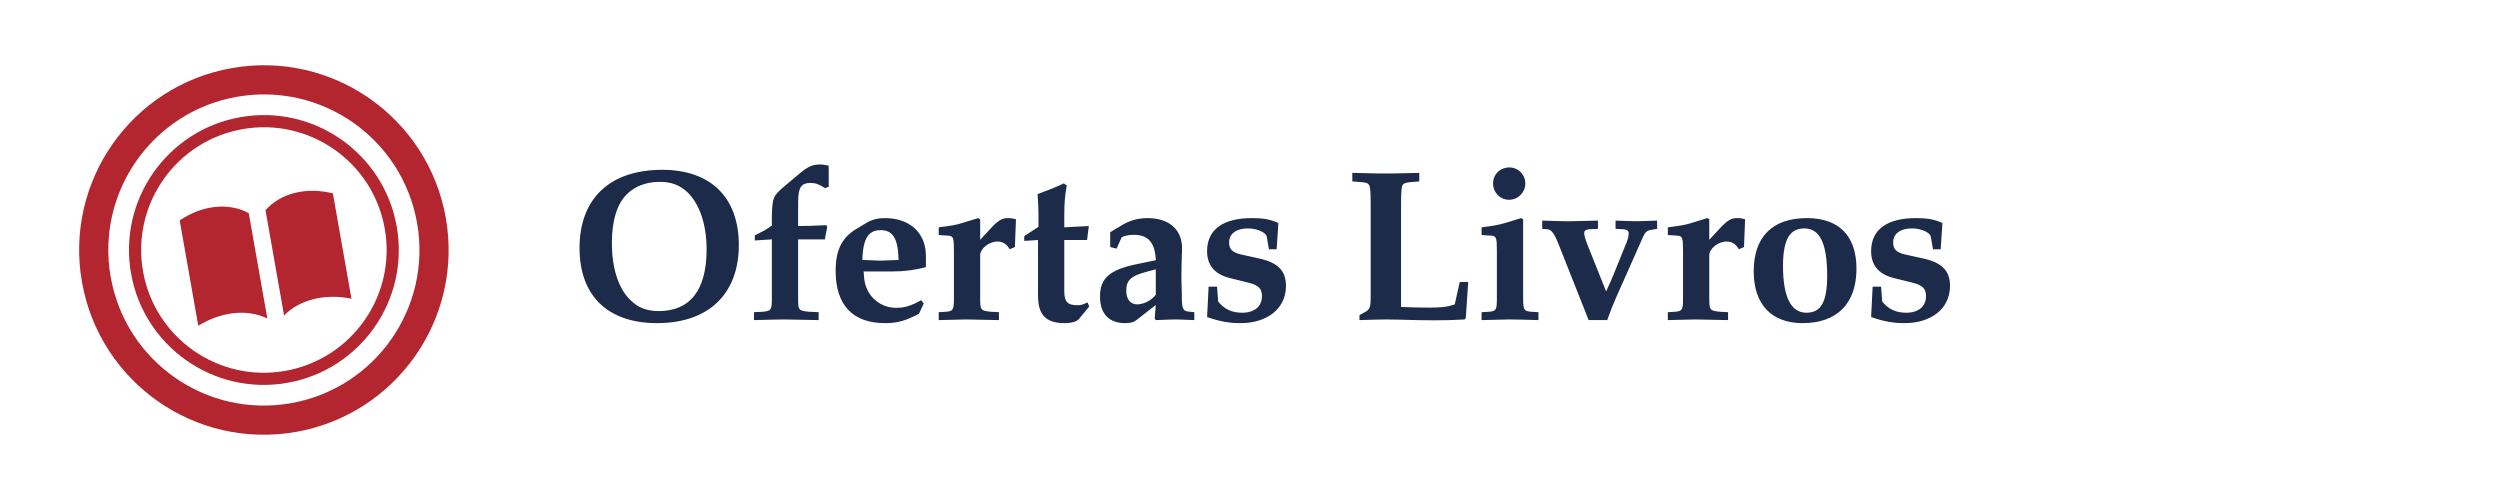
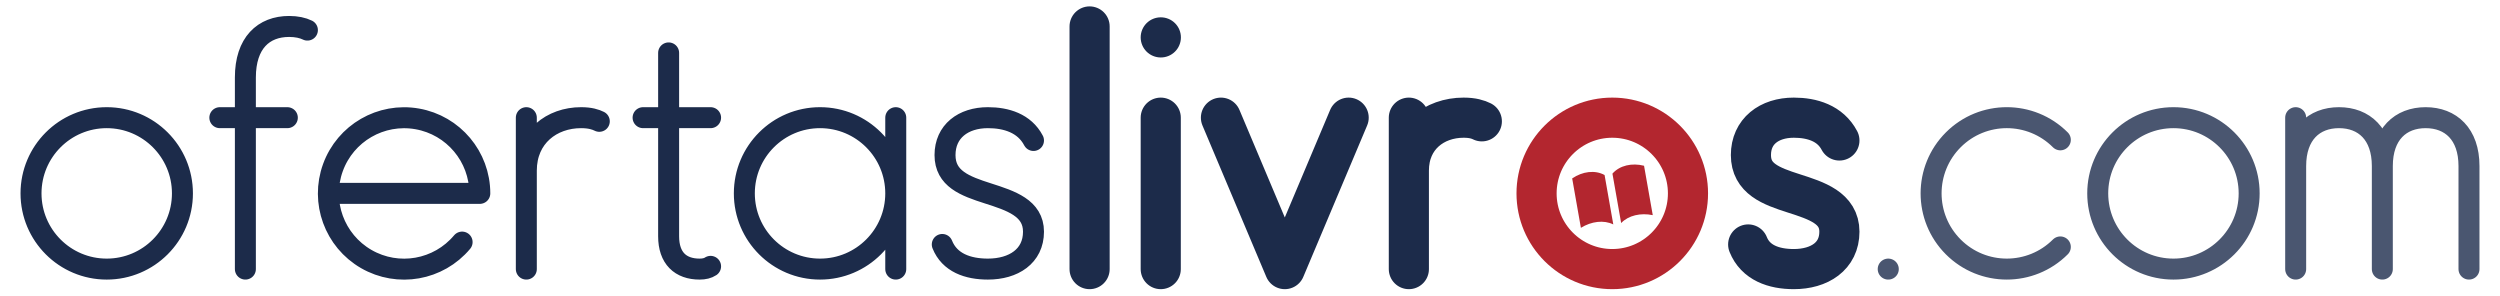
- <svg xmlns="http://www.w3.org/2000/svg" viewBox="0 0 360 72" role="img" aria-label="Ofertas Livros">
-   <g transform="translate(10 8) scale(1.75)">
-     <g transform="rotate(-10 16 16)">
-       <circle cx="16" cy="16" r="14" fill="none" stroke="#b3262f" stroke-width="2.4" />
-       <circle cx="16" cy="16" r="10.6" fill="none" stroke="#b3262f" stroke-width="1" />
-       <path fill="#b3262f" d="M9.6 12.4C11.6 11.5 13.8 11.6 15.3 12.8V21.6C13.8 20.5 11.6 20.4 9.6 21.2ZM22.4 12.4C20.4 11.5 18.2 11.6 16.7 12.8V21.6C18.2 20.5 20.4 20.4 22.4 21.2Z" />
-     </g>
-   </g>
-   <text x="82" y="46" font-family="'Iowan Old Style', 'Palatino Linotype', 'URW Palladio L', P052, Georgia, serif" font-weight="700" font-size="31" letter-spacing="-0.3" fill="#1c2b4a">Ofertas Livros</text>
+ <svg xmlns="http://www.w3.org/2000/svg" viewBox="-3.4 8.8 274.07 32.4" role="img" aria-label="ofertaslivros.com">
+   <path d="M 0 30 A 8.3 8.3 0 1 1 16.6 30 A 8.3 8.3 0 1 1 0 30 Z M 23.5 38.3 V 17.3 C 23.5 13.5 25.5 11.7 28.3 11.7 C 29.1 11.7 29.8 11.85 30.3 12.1 M 20.7 21.7 H 28.1 M 32.6 30 H 49.2 A 8.3 8.3 0 1 0 47.26 35.34 M 54.3 21.7 V 38.3 M 54.3 27.5 C 54.3 23.8 57.1 21.7 60.3 21.7 C 61.3 21.7 61.9 21.9 62.3 22.1 M 69.9 14.6 V 34.7 C 69.9 37.1 71.2 38.3 73.3 38.3 C 73.8 38.3 74.2 38.2 74.5 38 M 67.1 21.7 H 74.5 M 78.2 30 A 8.3 8.3 0 1 1 94.8 30 A 8.3 8.3 0 1 1 78.2 30 Z M 94.8 21.7 V 38.3 M 109.9 24.2 C 108.9 22.3 106.9 21.7 104.9 21.7 C 102.2 21.7 100.2 23.2 100.2 25.8 C 100.2 28.4 102.4 29.2 104.9 30 C 107.4 30.8 109.9 31.6 109.9 34.2 C 109.9 36.9 107.7 38.3 104.9 38.3 C 102.7 38.3 100.7 37.6 99.9 35.6" fill="none" stroke="#1c2b4a" stroke-width="2.3" stroke-linecap="round" stroke-linejoin="round" />
+   <circle cx="173.35" cy="30" r="8.3" fill="none" stroke="#b3262f" stroke-width="4.4" />
+   <path transform="translate(173.35 30.25) rotate(-10) scale(0.625) translate(-16 -16.6)" fill="#b3262f" d="M9.6 12.4C11.6 11.5 13.8 11.6 15.3 12.8V21.6C13.8 20.5 11.6 20.4 9.6 21.2ZM22.4 12.4C20.4 11.5 18.2 11.6 16.7 12.8V21.6C18.2 20.5 20.4 20.4 22.4 21.2Z" />
+   <path d="M 116.05 11.7 V 38.3 M 123.85 21.7 V 38.3 M 123.85 12.9 h 0.01 M 130.45 21.7 L 137.45 38.3 L 144.45 21.7 M 151.05 21.7 V 38.3 M 151.05 27.5 C 151.05 23.8 153.85 21.7 157.05 21.7 C 158.05 21.7 158.65 21.9 159.05 22.1 M 198.25 24.2 C 197.25 22.3 195.25 21.7 193.25 21.7 C 190.55 21.7 188.55 23.2 188.55 25.8 C 188.55 28.4 190.75 29.2 193.25 30 C 195.75 30.8 198.25 31.6 198.25 34.2 C 198.25 36.9 196.05 38.3 193.25 38.3 C 191.05 38.3 189.05 37.6 188.25 35.6" fill="none" stroke="#1c2b4a" stroke-width="4.4" stroke-linecap="round" stroke-linejoin="round" />
+   <path d="M 203.6 38.3 h 0.01 M 222.47 24.13 A 8.3 8.3 0 1 0 222.47 35.87 M 226.57 30 A 8.3 8.3 0 1 1 243.17 30 A 8.3 8.3 0 1 1 226.57 30 Z M 248.27 21.7 V 38.3 M 248.27 27 C 248.27 23.5 250.27 21.7 253.02 21.7 C 255.77 21.7 257.77 23.5 257.77 27 V 38.3 M 257.77 27 C 257.77 23.5 259.77 21.7 262.52 21.7 C 265.27 21.7 267.27 23.5 267.27 27 V 38.3" fill="none" stroke="#4a5670" stroke-width="2.3" stroke-linecap="round" stroke-linejoin="round" />
</svg>
